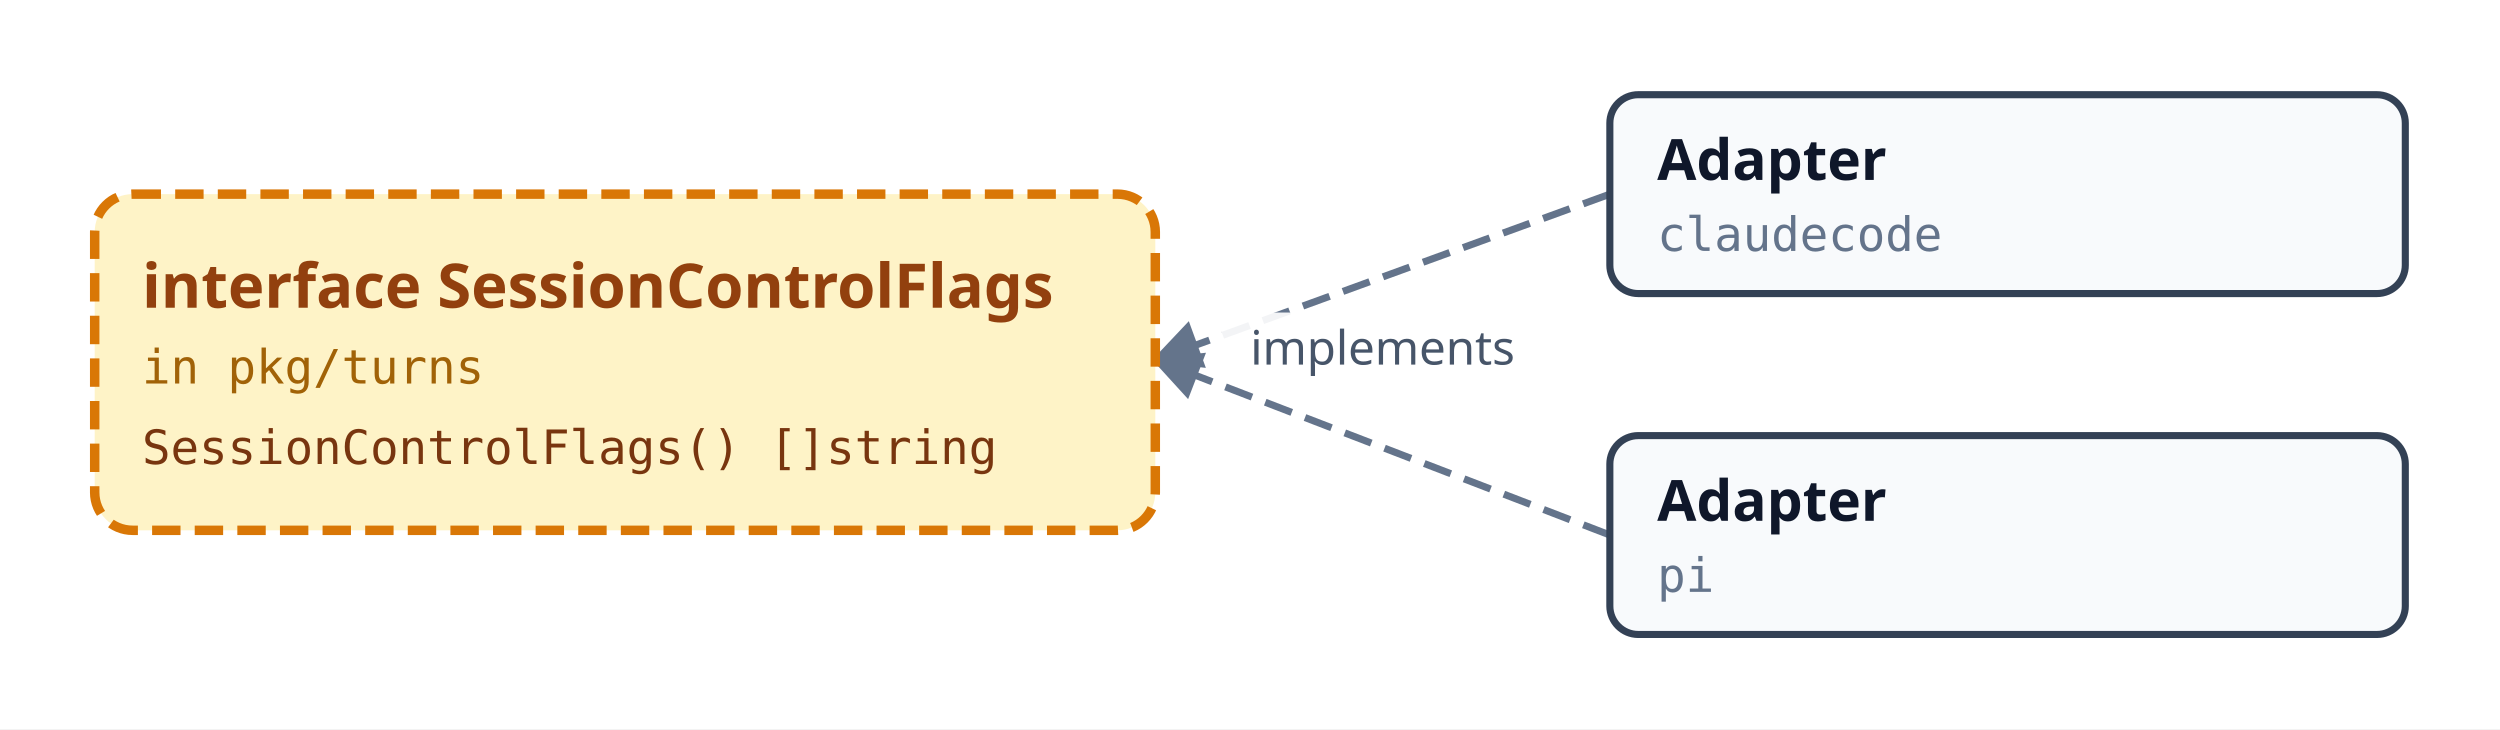
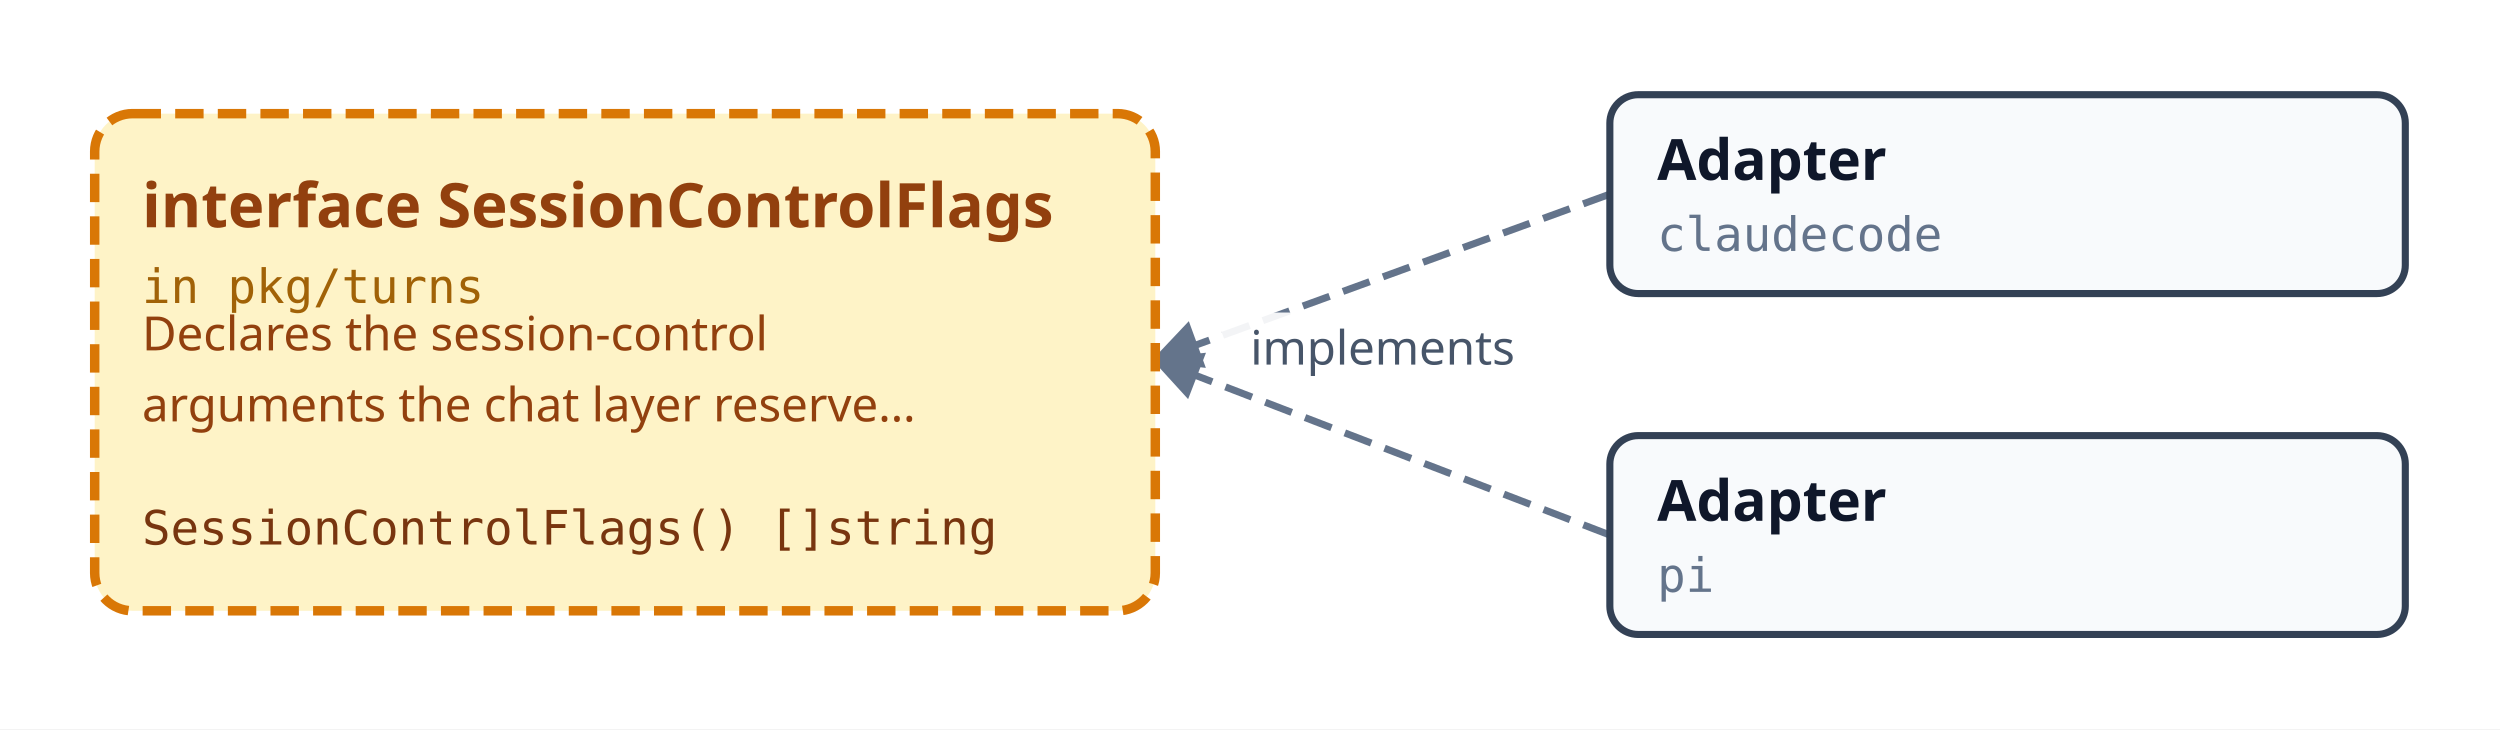
<svg xmlns="http://www.w3.org/2000/svg" width="528" height="154" viewBox="0 0 528 154" font-family="ui-sans-serif, system-ui, sans-serif">
  <defs>
    <marker id="arrow" viewBox="0 0 10 10" refX="9" refY="5" markerWidth="7" markerHeight="7" orient="auto-start-reverse">
      <path d="M0,0 L10,5 L0,10 z" fill="#64748b" />
    </marker>
  </defs>
  <rect width="100%" height="100%" fill="#ffffff" />
  <line x1="340" y1="41" x2="244" y2="76" stroke="#64748b" stroke-width="1.5" stroke-dasharray="6 3" marker-end="url(#arrow)" />
  <g transform="translate(340,20)">
    <rect width="168" height="42" rx="6" fill="#f8fafc" stroke="#334155" stroke-width="1.5" />
    <text x="10" y="18" font-size="12" font-weight="700" fill="#0f172a">Adapter</text>
    <text x="10" y="33" font-size="10" font-family="ui-monospace, monospace" fill="#64748b">claudecode</text>
  </g>
  <line x1="340" y1="113" x2="244" y2="76" stroke="#64748b" stroke-width="1.5" stroke-dasharray="6 3" marker-end="url(#arrow)" />
  <g transform="translate(340,92)">
    <rect width="168" height="42" rx="6" fill="#f8fafc" stroke="#334155" stroke-width="1.5" />
    <text x="10" y="18" font-size="12" font-weight="700" fill="#0f172a">Adapter</text>
    <text x="10" y="33" font-size="10" font-family="ui-monospace, monospace" fill="#64748b">pi</text>
  </g>
  <rect x="258" y="66" width="68" height="15" rx="3" fill="#ffffff" opacity="0.92" />
  <text x="292" y="77" font-size="10" fill="#475569" text-anchor="middle">implements</text>
-   <g transform="translate(20,41)">
-     <rect width="224" height="71" rx="8" fill="#fef3c7" stroke="#d97706" stroke-width="2" stroke-dasharray="6 3" />
+   <g transform="translate(20,24)">
+     <rect width="224" height="105" rx="8" fill="#fef3c7" stroke="#d97706" stroke-width="2" stroke-dasharray="6 3" />
    <text x="10" y="24" font-size="13" font-weight="700" fill="#92400e">interface SessionControlFlags</text>
    <text x="10" y="40" font-size="10" font-family="ui-monospace, monospace" fill="#a16207">in pkg/turns</text>
-     <text x="10" y="57" font-size="10" font-family="ui-monospace, monospace" fill="#78350f">SessionControlFlags() []string</text>
+     <text x="10" y="50" font-size="10" fill="#92400e">Declares the session-control</text>
+     <text x="10" y="65" font-size="10" fill="#92400e">arguments the chat layer reserve…</text>
+     <text x="10" y="91" font-size="10" font-family="ui-monospace, monospace" fill="#78350f">SessionControlFlags() []string</text>
  </g>
</svg>
